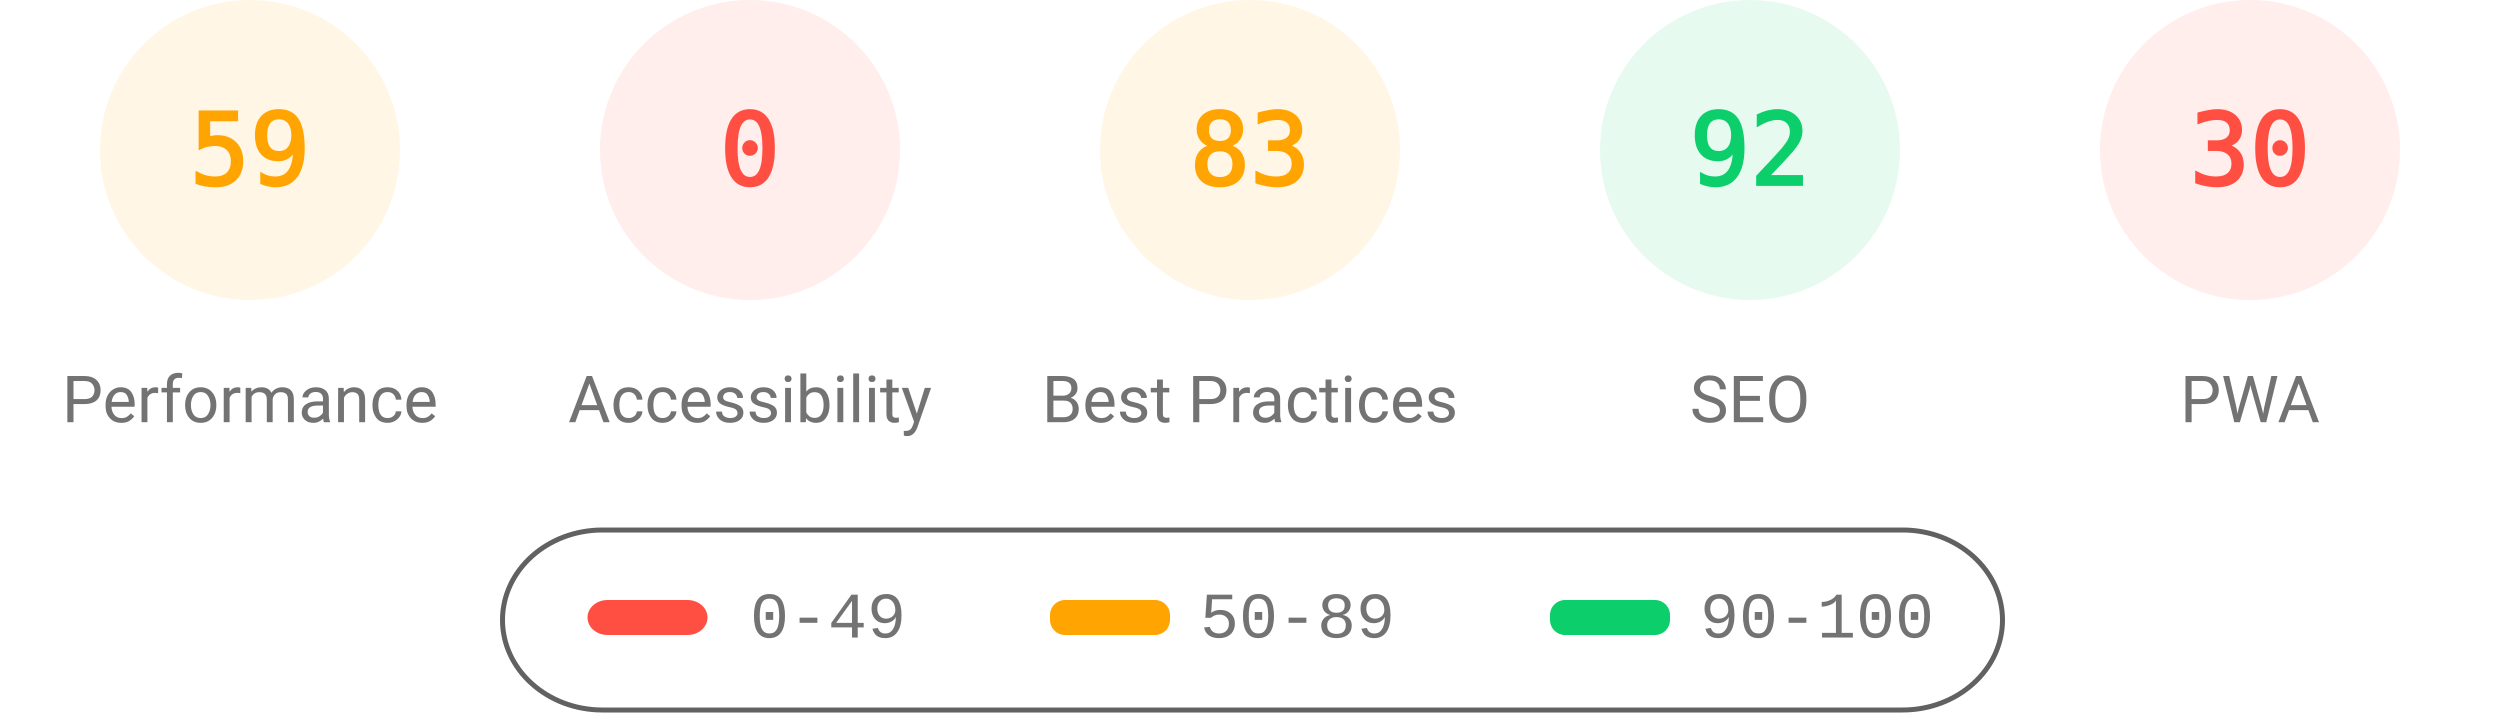
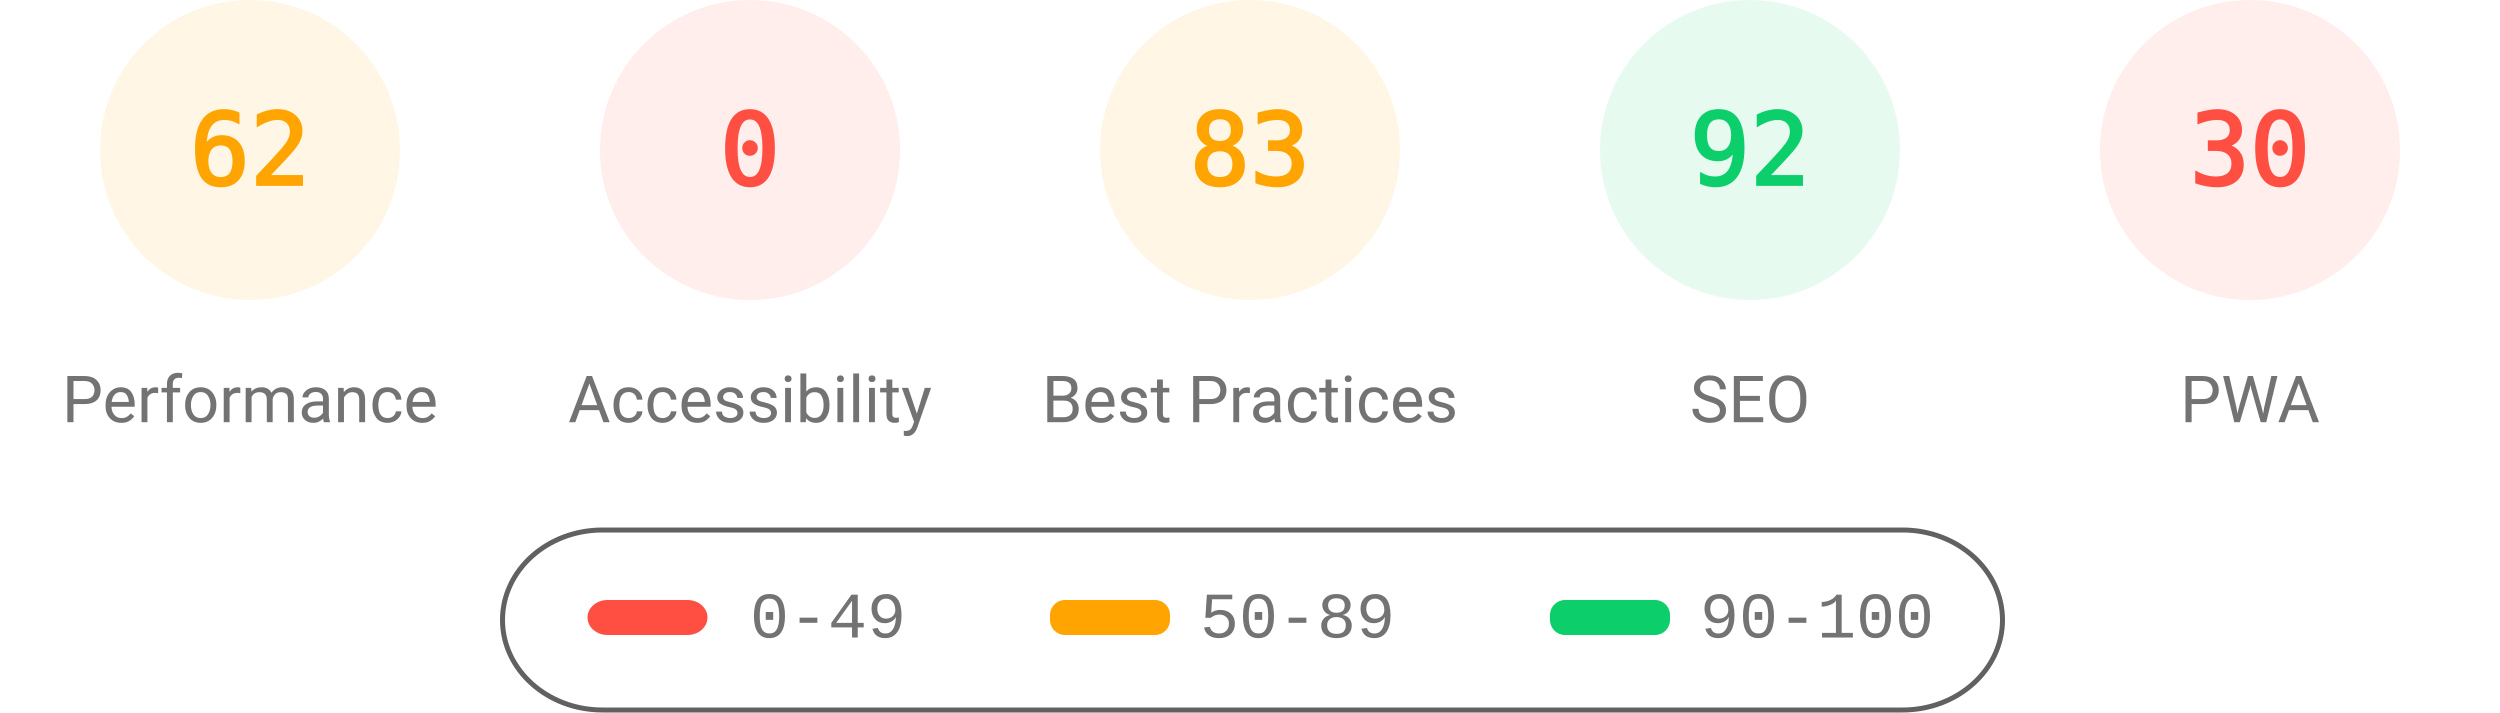
<svg xmlns="http://www.w3.org/2000/svg" fill="none" width="1000" height="285">
  <style>.gauge-base{opacity:.1}.gauge-arc{fill:none;animation-delay:250ms;stroke-linecap:round;transform:rotate(-90deg);transform-origin:100px 60px;animation:load-gauge 1s ease forwards}.guage-text{font-size:40px;font-family:monospace;text-align:center}.guage-red{color:#ff4e42;fill:#ff4e42;stroke:#ff4e42}.guage-orange{color:#ffa400;fill:#ffa400;stroke:#ffa400}.guage-green{color:#0cce6b;fill:#0cce6b;stroke:#0cce6b}.guage-undefined{color:#5c5c5c;fill:#5c5c5c;stroke:#5c5c5c}.guage-title{color:#737373;fill:#737373;stroke:none;font-size:26px;line-height:26px;font-family:Roboto,Halvetica,Arial,sans-serif}@keyframes load-gauge{from{stroke-dasharray:0 352.858}}</style>
  <svg class="guage-div guage-perf guage-orange" viewBox="0 0 200 200" width="200" height="200">
    <circle class="gauge-base" r="56" cx="100" cy="60" stroke-width="8" />
-     <circle class="gauge-arc guage-arc-1" r="56" cx="100" cy="60" stroke-width="8" style="stroke-dasharray:207.596,351.858" />
-     <text class="guage-text" x="100" y="60" alignment-baseline="central" dominant-baseline="central" text-anchor="middle">59</text>
+     <circle class="gauge-arc guage-arc-1" r="56" cx="100" cy="60" stroke-width="8" style="stroke-dasharray:218.152,351.858" />
+     <text class="guage-text" x="100" y="60" alignment-baseline="central" dominant-baseline="central" text-anchor="middle">62</text>
    <text class="guage-title" x="100" y="160" alignment-baseline="central" dominant-baseline="central" text-anchor="middle">Performance</text>
  </svg>
  <svg class="guage-div guage-acc guage-red" viewBox="0 0 200 200" width="200" height="200" x="200">
    <circle class="gauge-base" r="56" cx="100" cy="60" stroke-width="8" />
    <circle class="gauge-arc guage-arc-2" r="56" cx="100" cy="60" stroke-width="8" style="stroke-dasharray:0,351.858" />
    <text class="guage-text" x="100" y="60" alignment-baseline="central" dominant-baseline="central" text-anchor="middle">0</text>
    <text class="guage-title" x="100" y="160" alignment-baseline="central" dominant-baseline="central" text-anchor="middle">Accessibility</text>
  </svg>
  <svg class="guage-div guage-best guage-orange" viewBox="0 0 200 200" width="200" height="200" x="400">
    <circle class="gauge-base" r="56" cx="100" cy="60" stroke-width="8" />
    <circle class="gauge-arc guage-arc-3" r="56" cx="100" cy="60" stroke-width="8" style="stroke-dasharray:292.042,351.858" />
    <text class="guage-text" x="100" y="60" alignment-baseline="central" dominant-baseline="central" text-anchor="middle">83</text>
    <text class="guage-title" x="100" y="160" alignment-baseline="central" dominant-baseline="central" text-anchor="middle">Best Practices</text>
  </svg>
  <svg class="guage-div guage-seo guage-green" viewBox="0 0 200 200" width="200" height="200" x="600">
    <circle class="gauge-base" r="56" cx="100" cy="60" stroke-width="8" />
    <circle class="gauge-arc guage-arc-4" r="56" cx="100" cy="60" stroke-width="8" style="stroke-dasharray:323.709,351.858" />
    <text class="guage-text" x="100" y="60" alignment-baseline="central" dominant-baseline="central" text-anchor="middle">92</text>
    <text class="guage-title" x="100" y="160" alignment-baseline="central" dominant-baseline="central" text-anchor="middle">SEO</text>
  </svg>
  <svg class="guage-div guage-pwa guage-red" viewBox="0 0 200 200" width="200" height="200" x="800">
    <circle class="gauge-base" r="56" cx="100" cy="60" stroke-width="8" />
    <circle class="gauge-arc guage-arc-4" r="56" cx="100" cy="60" stroke-width="8" style="stroke-dasharray:105.557,351.858" />
    <text class="guage-text" x="100" y="60" alignment-baseline="central" dominant-baseline="central" text-anchor="middle">30</text>
    <text class="guage-title" x="100" y="160" alignment-baseline="central" dominant-baseline="central" text-anchor="middle">PWA</text>
  </svg>
  <svg width="604" height="76" x="200" y="210">
    <path fill="none" id="canvas_background" d="M-1-1h604v80H-1z" />
    <rect fill-opacity="0" stroke="#616161" stroke-width="2" rx="40" id="svg_2" height="72" width="600" y="2" x="1" fill="#000" />
    <rect stroke="#000" rx="8" id="svg_3" height="14" width="48" y="30" x="35" stroke-opacity="null" stroke-width="0" fill="#ff4e42" />
    <rect stroke="#000" rx="6" id="svg_4" height="14" width="48" y="30" x="220" stroke-opacity="null" stroke-width="0" fill="#ffa400" />
    <rect stroke="#000" rx="6" id="svg_5" height="14" width="48" y="30" x="420" stroke-opacity="null" stroke-width="0" fill="#0cce6b" />
    <text xml:space="preserve" text-anchor="start" font-family="'Courier New', Courier, monospace" font-size="26" id="svg_6" y="45" x="100" stroke-opacity="null" stroke-width="0" stroke="#000" fill="#737373">0-49</text>
    <text xml:space="preserve" text-anchor="start" font-family="'Courier New', Courier, monospace" font-size="26" id="svg_7" y="45" x="280" stroke-opacity="null" stroke-width="0" stroke="#000" fill="#737373">50-89</text>
    <text xml:space="preserve" text-anchor="start" font-family="'Courier New', Courier, monospace" font-size="26" id="svg_8" y="45" x="480" stroke-opacity="null" stroke-width="0" stroke="#000" fill="#737373">90-100</text>
  </svg>
</svg>
